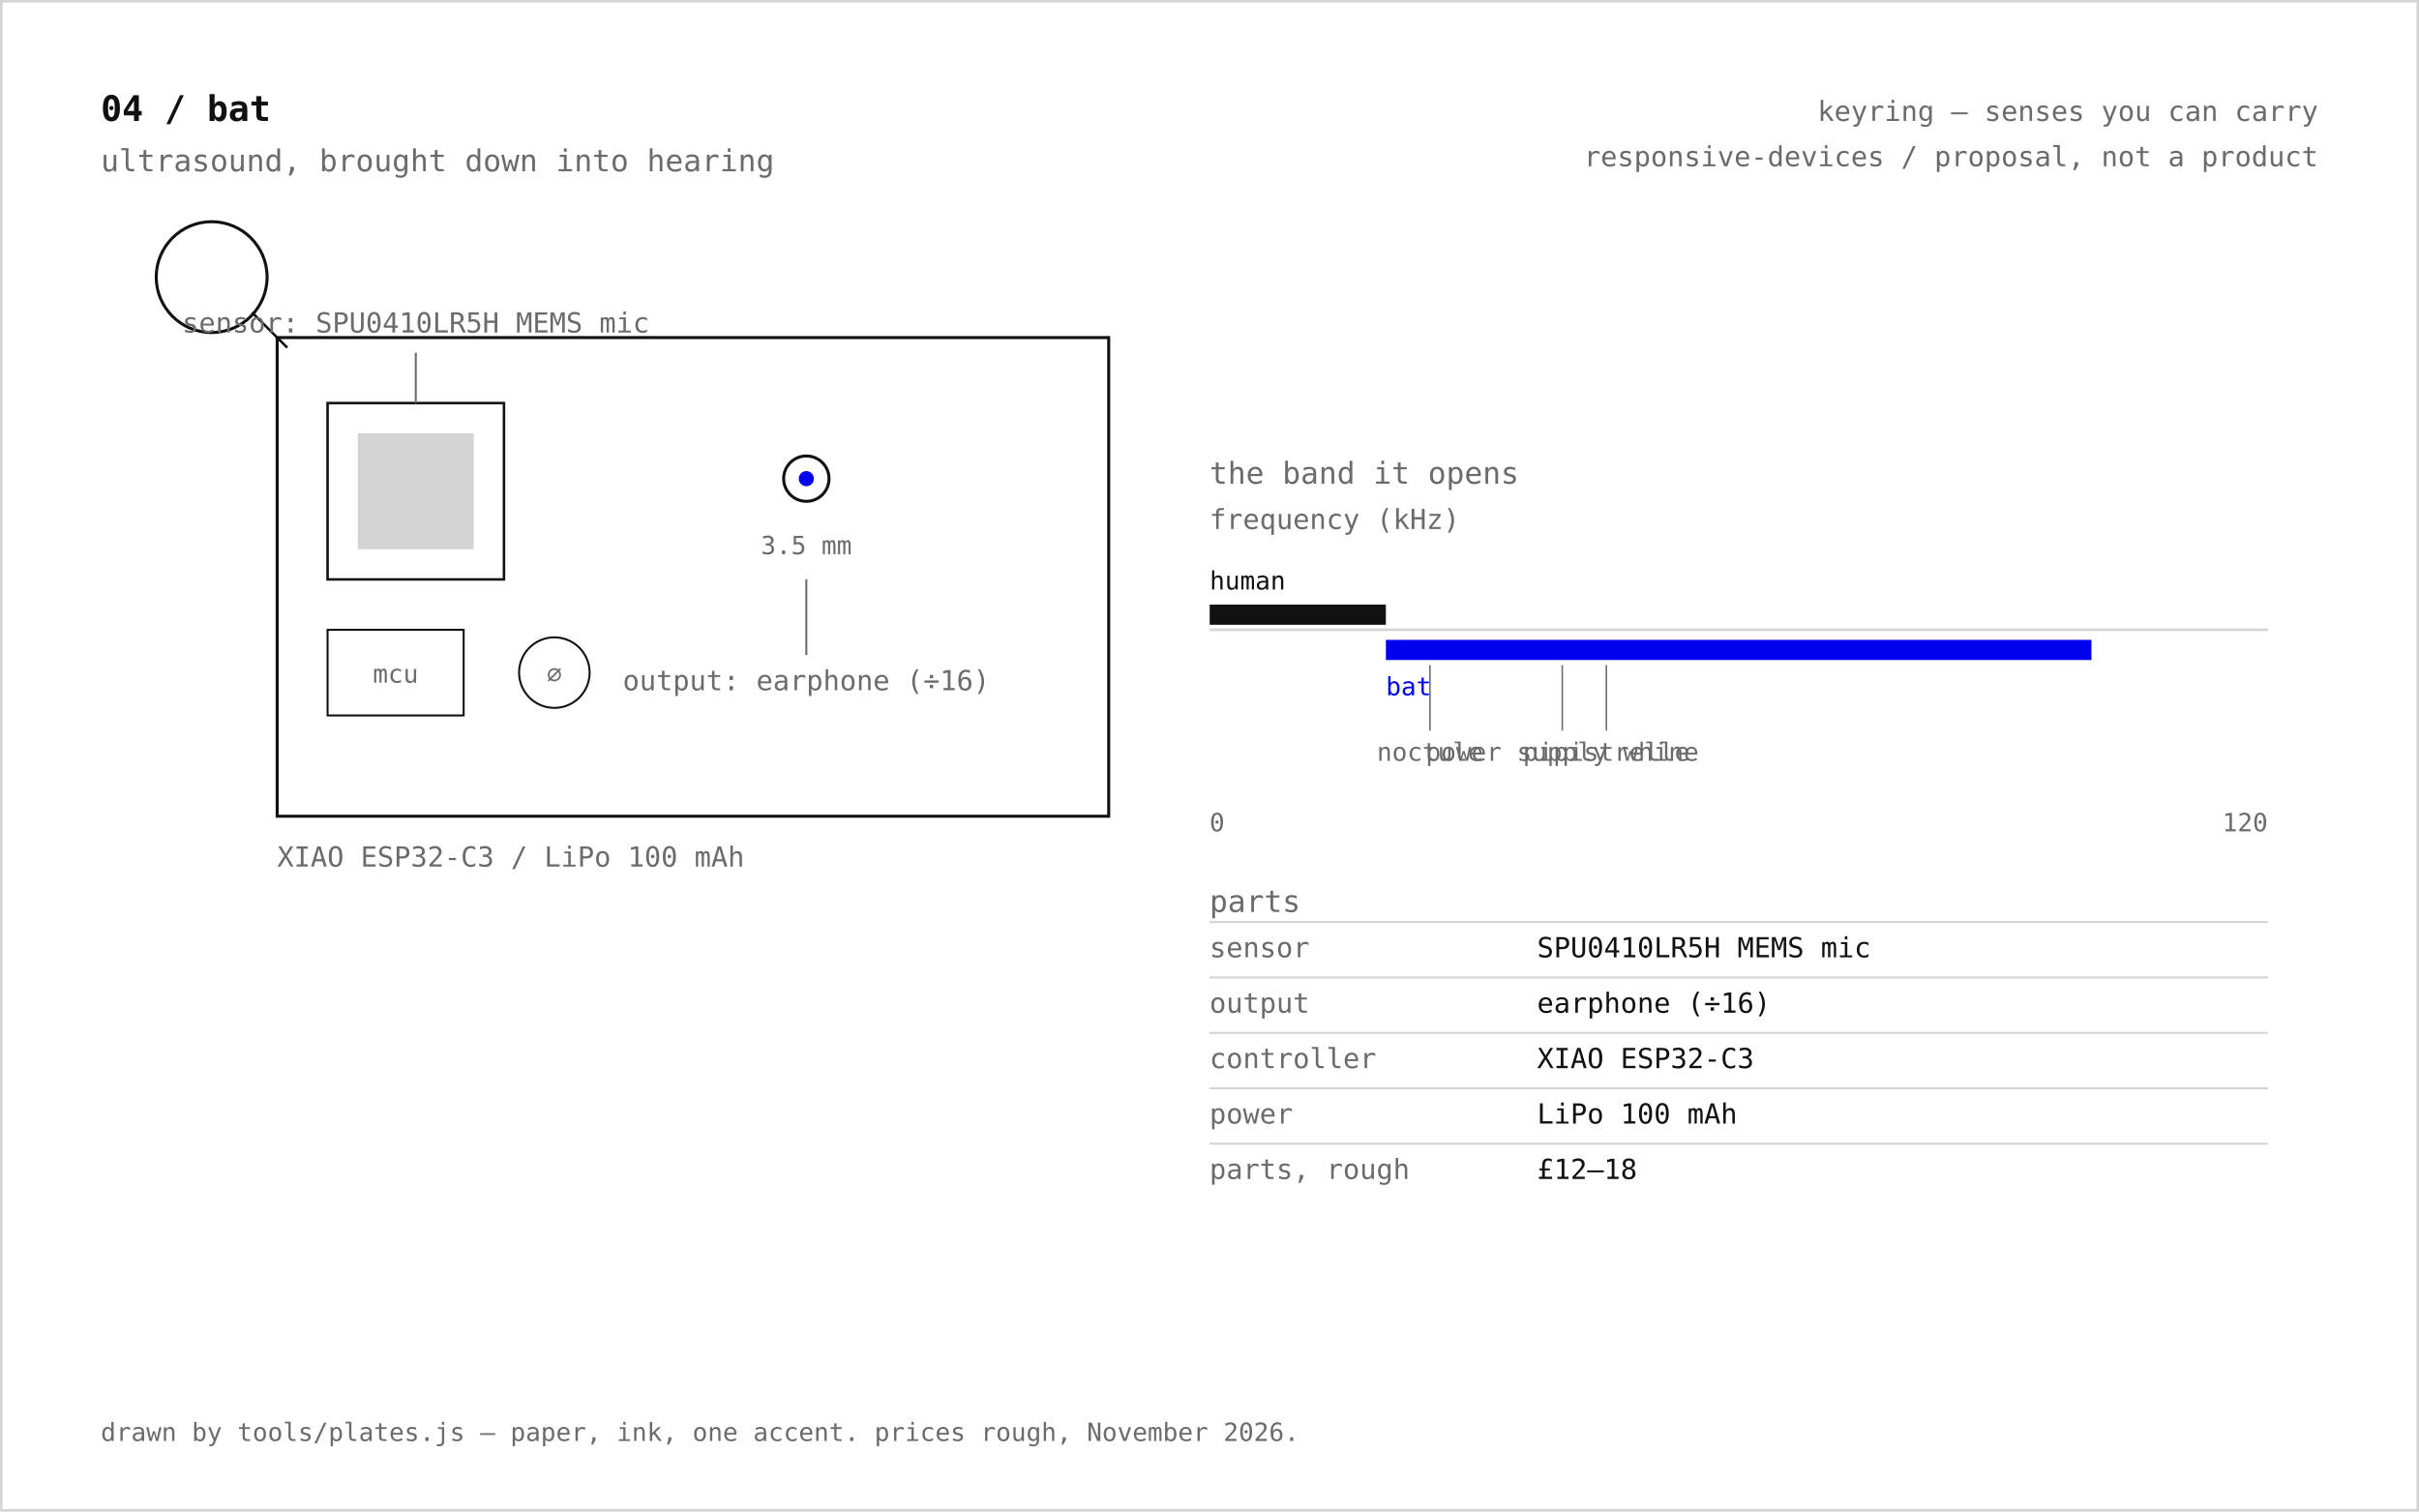
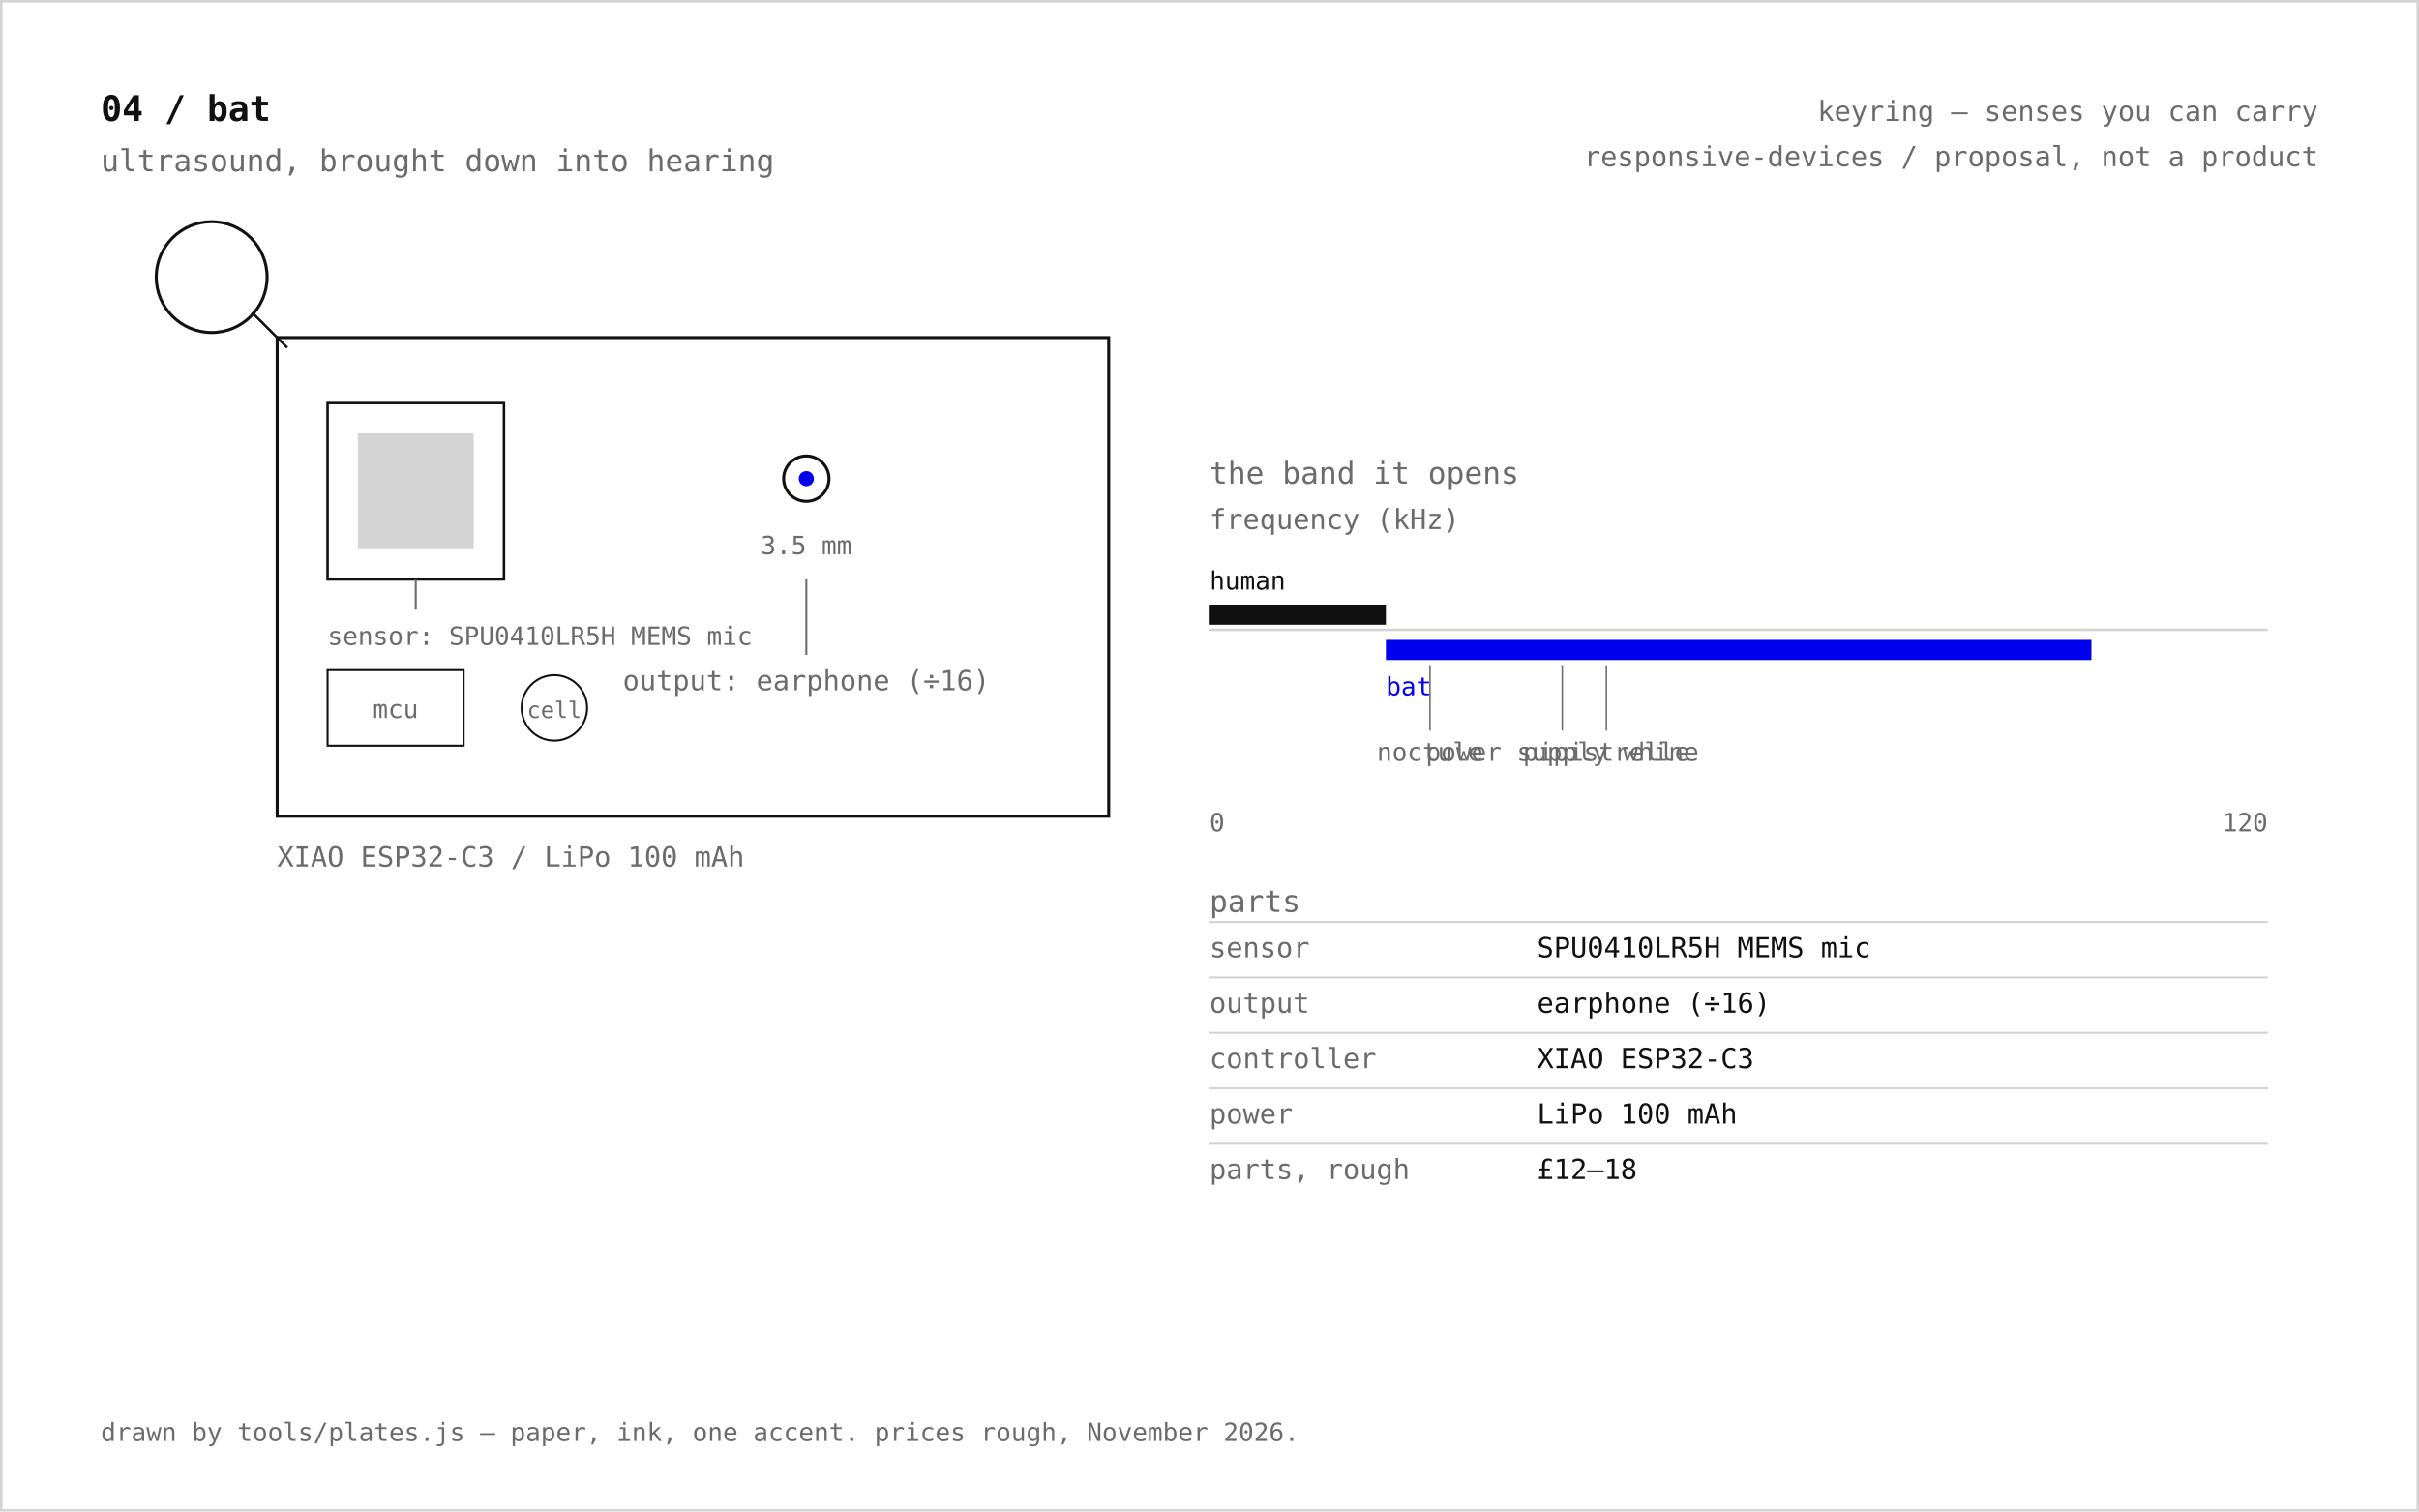
<svg xmlns="http://www.w3.org/2000/svg" viewBox="0 0 960 600" width="960" height="600" role="img" aria-label="bat — ultrasound, brought down into hearing">
  <rect width="960" height="600" fill="#ffffff" />
  <rect x="0.5" y="0.5" width="959" height="599" fill="none" stroke="#d4d4d4" />
  <text x="40" y="48" font-family="IBM Plex Mono, ui-monospace, Menlo, monospace" font-size="14" fill="#111111" font-weight="600">04 / bat</text>
  <text x="40" y="68" font-family="IBM Plex Mono, ui-monospace, Menlo, monospace" font-size="12" fill="#6b6b6b">ultrasound, brought down into hearing</text>
  <text x="920" y="48" font-family="IBM Plex Mono, ui-monospace, Menlo, monospace" font-size="11" fill="#6b6b6b" text-anchor="end">keyring — senses you can carry</text>
  <text x="920" y="66" font-family="IBM Plex Mono, ui-monospace, Menlo, monospace" font-size="11" fill="#6b6b6b" text-anchor="end">responsive-devices / proposal, not a product</text>
  <circle cx="84" cy="110" r="22" fill="none" stroke="#111111" stroke-width="1.2" />
  <line x1="100" y1="124" x2="114" y2="138" stroke="#111111" stroke-width="1" />
  <rect x="110" y="134" width="330" height="190" fill="none" stroke="#111111" stroke-width="1.2" />
  <rect x="130" y="160" width="70" height="70" fill="none" stroke="#111111" stroke-width="1" />
  <rect x="142" y="172" width="46" height="46" fill="#d4d4d4" stroke="none" />
-   <line x1="165" y1="160" x2="165" y2="140" stroke="#6b6b6b" stroke-width="0.8" />
-   <text x="165" y="132" font-family="IBM Plex Mono, ui-monospace, Menlo, monospace" font-size="11" fill="#6b6b6b" text-anchor="middle">sensor: SPU0410LR5H MEMS mic</text>
+   <line x1="165" y1="230" x2="165" y2="242" stroke="#6b6b6b" stroke-width="0.8" />
+   <text x="130" y="256" font-family="IBM Plex Mono, ui-monospace, Menlo, monospace" font-size="10" fill="#6b6b6b">sensor: SPU0410LR5H MEMS mic</text>
  <circle cx="320" cy="190" r="9" fill="none" stroke="#111111" stroke-width="1.2" />
  <circle cx="320" cy="190" r="3" fill="#0000ee" />
  <text x="320" y="220" font-family="IBM Plex Mono, ui-monospace, Menlo, monospace" font-size="10" fill="#6b6b6b" text-anchor="middle">3.5 mm</text>
  <line x1="320" y1="230" x2="320" y2="260" stroke="#6b6b6b" stroke-width="0.8" />
  <text x="320" y="274" font-family="IBM Plex Mono, ui-monospace, Menlo, monospace" font-size="11" fill="#6b6b6b" text-anchor="middle">output: earphone (÷16)</text>
-   <rect x="130" y="250" width="54" height="34" fill="none" stroke="#111111" stroke-width="0.8" />
-   <text x="157" y="271" font-family="IBM Plex Mono, ui-monospace, Menlo, monospace" font-size="10" fill="#6b6b6b" text-anchor="middle">mcu</text>
-   <circle cx="220" cy="267" r="14" fill="none" stroke="#111111" stroke-width="0.8" />
-   <text x="220" y="271" font-family="IBM Plex Mono, ui-monospace, Menlo, monospace" font-size="10" fill="#6b6b6b" text-anchor="middle">⌀</text>
+   <rect x="130" y="266" width="54" height="30" fill="none" stroke="#111111" stroke-width="0.8" />
+   <text x="157" y="285" font-family="IBM Plex Mono, ui-monospace, Menlo, monospace" font-size="10" fill="#6b6b6b" text-anchor="middle">mcu</text>
+   <circle cx="220" cy="281" r="13" fill="none" stroke="#111111" stroke-width="0.8" />
+   <text x="220" y="285" font-family="IBM Plex Mono, ui-monospace, Menlo, monospace" font-size="9" fill="#6b6b6b" text-anchor="middle">cell</text>
  <text x="110" y="344" font-family="IBM Plex Mono, ui-monospace, Menlo, monospace" font-size="11" fill="#6b6b6b">XIAO ESP32-C3  /  LiPo 100 mAh</text>
  <text x="480" y="192" font-family="IBM Plex Mono, ui-monospace, Menlo, monospace" font-size="12" fill="#6b6b6b">the band it opens</text>
  <text x="480" y="210" font-family="IBM Plex Mono, ui-monospace, Menlo, monospace" font-size="11" fill="#6b6b6b">frequency (kHz)</text>
  <line x1="480" y1="250" x2="900" y2="250" stroke="#d4d4d4" stroke-width="1" />
  <rect x="480.07" y="240" width="69.93" height="8" fill="#111111" />
  <text x="480.07" y="234" font-family="IBM Plex Mono, ui-monospace, Menlo, monospace" font-size="10" fill="#111111">human</text>
  <rect x="550" y="254" width="280" height="8" fill="#0000ee" />
  <text x="550" y="276" font-family="IBM Plex Mono, ui-monospace, Menlo, monospace" font-size="10" fill="#0000ee">bat</text>
  <line x1="637.5" y1="264" x2="637.5" y2="290" stroke="#6b6b6b" stroke-width="0.6" />
  <text x="637.5" y="302" font-family="IBM Plex Mono, ui-monospace, Menlo, monospace" font-size="10" fill="#6b6b6b" text-anchor="middle">pipistrelle</text>
  <line x1="567.5" y1="264" x2="567.5" y2="290" stroke="#6b6b6b" stroke-width="0.6" />
  <text x="567.5" y="302" font-family="IBM Plex Mono, ui-monospace, Menlo, monospace" font-size="10" fill="#6b6b6b" text-anchor="middle">noctule</text>
  <line x1="620" y1="264" x2="620" y2="290" stroke="#6b6b6b" stroke-width="0.6" />
  <text x="620" y="302" font-family="IBM Plex Mono, ui-monospace, Menlo, monospace" font-size="10" fill="#6b6b6b" text-anchor="middle">power supply whine</text>
  <text x="480" y="330" font-family="IBM Plex Mono, ui-monospace, Menlo, monospace" font-size="10" fill="#6b6b6b">0</text>
  <text x="900" y="330" font-family="IBM Plex Mono, ui-monospace, Menlo, monospace" font-size="10" fill="#6b6b6b" text-anchor="end">120</text>
  <text x="480" y="362" font-family="IBM Plex Mono, ui-monospace, Menlo, monospace" font-size="12" fill="#6b6b6b">parts</text>
  <line x1="480" y1="366" x2="900" y2="366" stroke="#d4d4d4" stroke-width="0.8" />
  <text x="480" y="380" font-family="IBM Plex Mono, ui-monospace, Menlo, monospace" font-size="11" fill="#6b6b6b">sensor</text>
  <text x="610" y="380" font-family="IBM Plex Mono, ui-monospace, Menlo, monospace" font-size="11" fill="#111111">SPU0410LR5H MEMS mic</text>
  <line x1="480" y1="388" x2="900" y2="388" stroke="#d4d4d4" stroke-width="0.8" />
  <text x="480" y="402" font-family="IBM Plex Mono, ui-monospace, Menlo, monospace" font-size="11" fill="#6b6b6b">output</text>
  <text x="610" y="402" font-family="IBM Plex Mono, ui-monospace, Menlo, monospace" font-size="11" fill="#111111">earphone (÷16)</text>
  <line x1="480" y1="410" x2="900" y2="410" stroke="#d4d4d4" stroke-width="0.8" />
  <text x="480" y="424" font-family="IBM Plex Mono, ui-monospace, Menlo, monospace" font-size="11" fill="#6b6b6b">controller</text>
  <text x="610" y="424" font-family="IBM Plex Mono, ui-monospace, Menlo, monospace" font-size="11" fill="#111111">XIAO ESP32-C3</text>
  <line x1="480" y1="432" x2="900" y2="432" stroke="#d4d4d4" stroke-width="0.8" />
  <text x="480" y="446" font-family="IBM Plex Mono, ui-monospace, Menlo, monospace" font-size="11" fill="#6b6b6b">power</text>
  <text x="610" y="446" font-family="IBM Plex Mono, ui-monospace, Menlo, monospace" font-size="11" fill="#111111">LiPo 100 mAh</text>
  <line x1="480" y1="454" x2="900" y2="454" stroke="#d4d4d4" stroke-width="0.8" />
  <text x="480" y="468" font-family="IBM Plex Mono, ui-monospace, Menlo, monospace" font-size="11" fill="#6b6b6b">parts, rough</text>
  <text x="610" y="468" font-family="IBM Plex Mono, ui-monospace, Menlo, monospace" font-size="11" fill="#111111">£12–18</text>
  <text x="40" y="572" font-family="IBM Plex Mono, ui-monospace, Menlo, monospace" font-size="10" fill="#6b6b6b">drawn by tools/plates.js — paper, ink, one accent. prices rough, November 2026.</text>
</svg>
